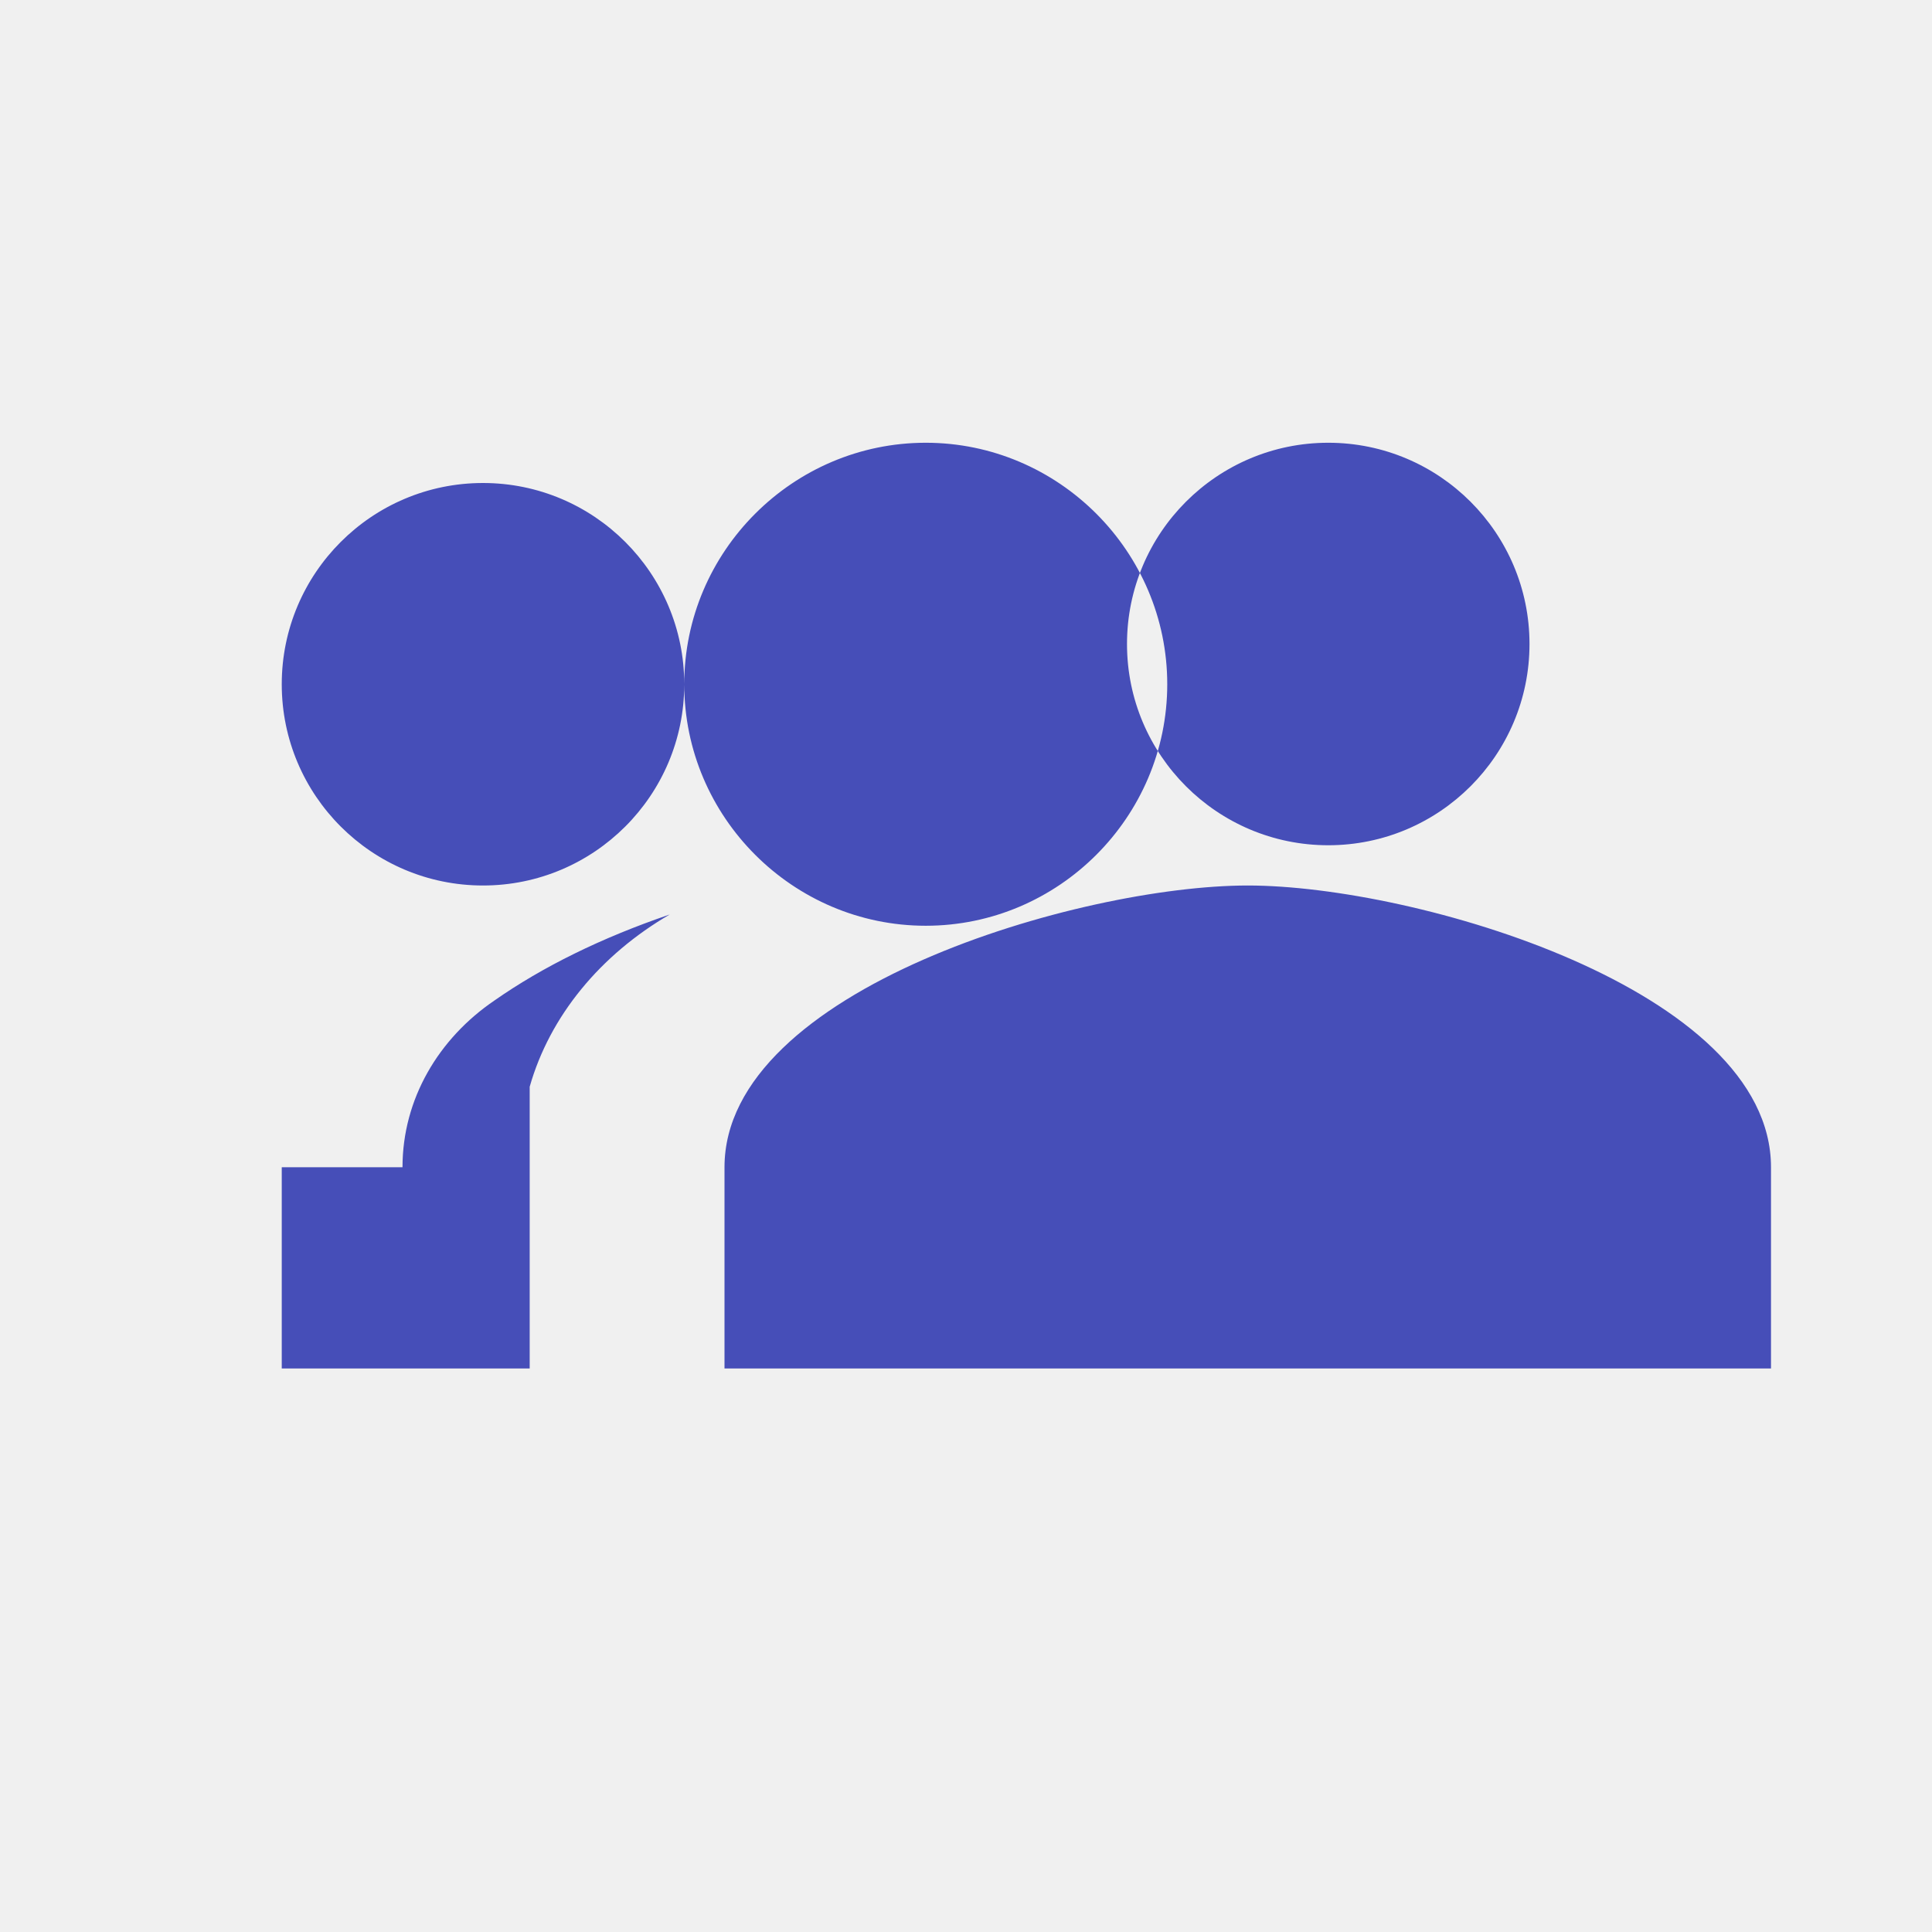
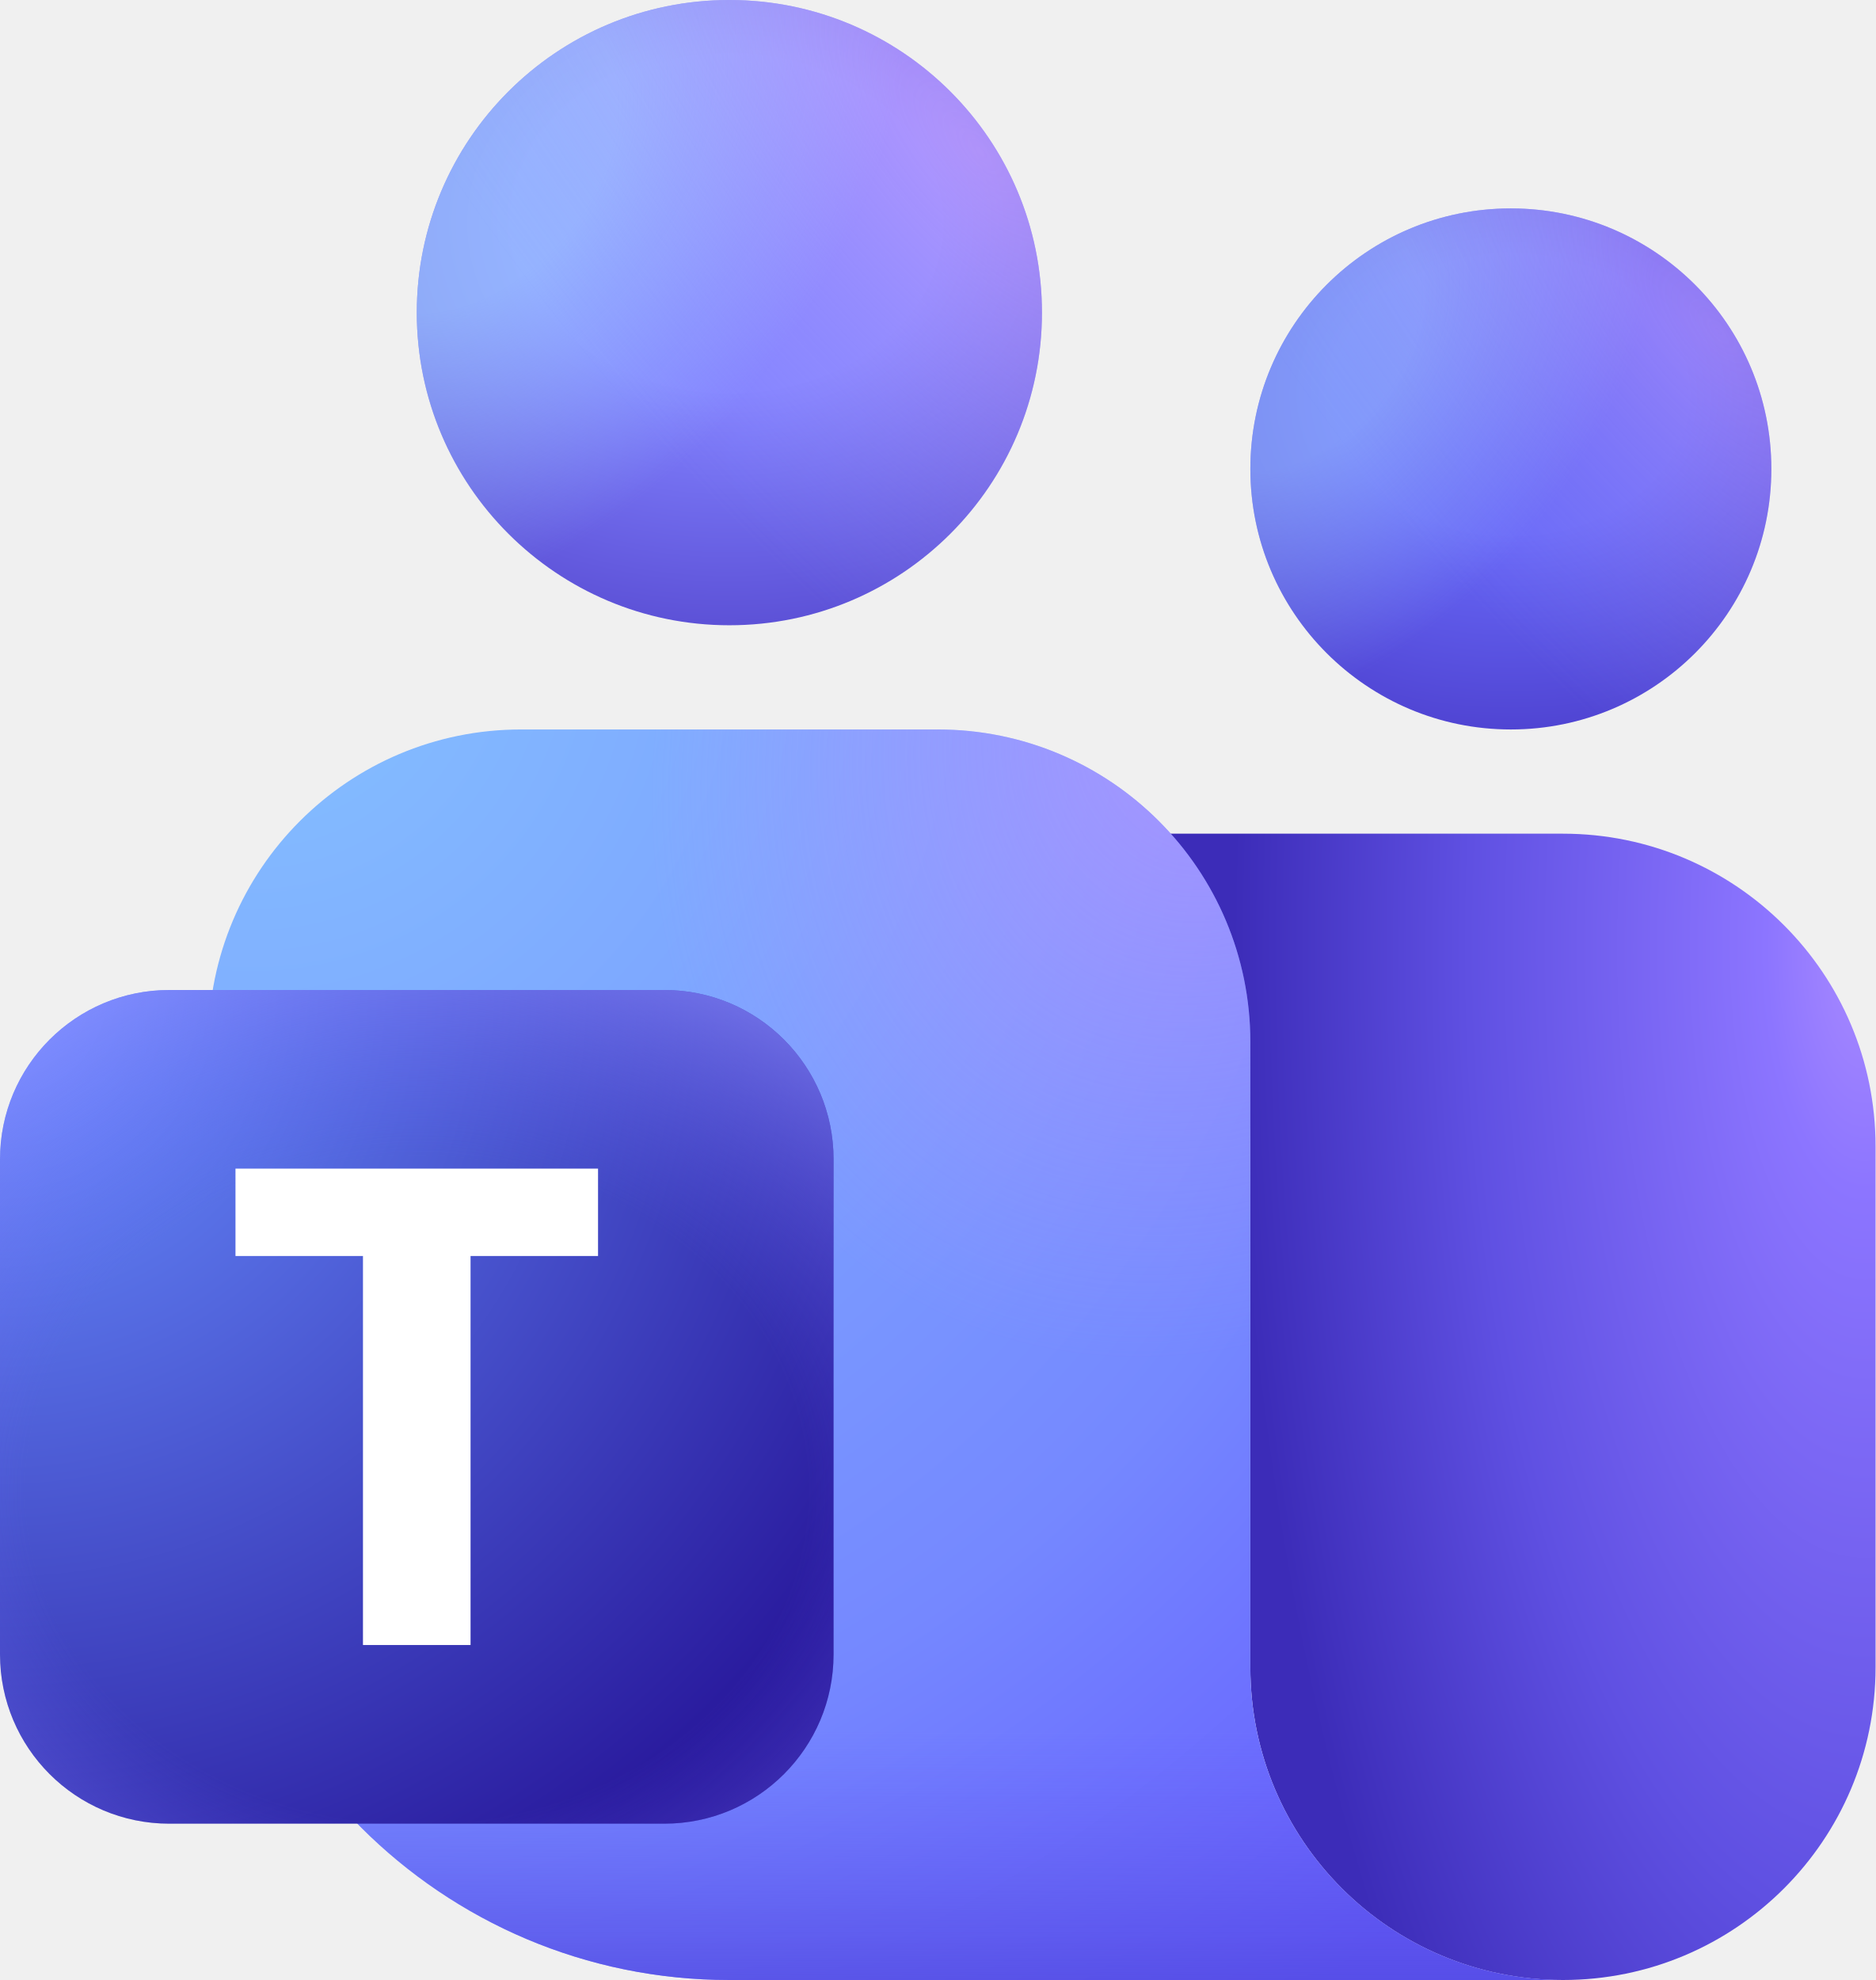
- <svg xmlns="http://www.w3.org/2000/svg" viewBox="0 0 24 24" width="24" height="24" fill="#464EB8">
-   <path d="M16.5 10.5c1.38 0 2.5-1.12 2.5-2.5s-1.12-2.5-2.5-2.5-2.5 1.12-2.5 2.5 1.12 2.5 2.5 2.5zm-5 1c-1.65 0-3-1.35-3-3s1.35-3 3-3 3 1.35 3 3-1.35 3-3 3zm-2.5 3c0-2.21 4.42-3.5 6.5-3.5s6.5 1.29 6.5 3.5v2.5h-13v-2.5zm-3-3.5c-1.38 0-2.5-1.12-2.5-2.5s1.12-2.5 2.5-2.5 2.5 1.12 2.5 2.5-1.12 2.5-2.5 2.5zm-1 3.5c0-.85.45-1.6 1.14-2.07.6-.42 1.33-.78 2.18-1.07-.86.5-1.49 1.26-1.74 2.14v3.5h-3.08v-2.5z" />
+ <svg xmlns="http://www.w3.org/2000/svg" fill="none" viewBox="4 4 36 38">
+   <path fill="url(#a)" d="M22 20h12c3.314 0 6 2.686 6 6v10c0 3.314-2.686 6-6 6s-6-2.686-6-6V26c0-3.314-2.686-6-6-6" />
+   <path fill="url(#b)" d="M8 24c0-3.314 2.686-6 6-6h8c3.314 0 6 2.686 6 6v12c0 3.314 2.686 6 6 6l-16-0c-5.523 0-10-4.477-10-10z" />
+   <path fill="url(#c)" fill-opacity=".7" d="M8 24c0-3.314 2.686-6 6-6h8c3.314 0 6 2.686 6 6v12c0 3.314 2.686 6 6 6l-16-0c-5.523 0-10-4.477-10-10z" />
+   <path fill="url(#d)" fill-opacity=".7" d="M8 24c0-3.314 2.686-6 6-6h8c3.314 0 6 2.686 6 6v12c0 3.314 2.686 6 6 6l-16-0c-5.523 0-10-4.477-10-10z" />
+   <path fill="url(#e)" d="M33 18c2.761 0 5-2.239 5-5s-2.239-5-5-5-5 2.239-5 5 2.239 5 5 5" />
+   <path fill="url(#f)" fill-opacity=".46" d="M33 18c2.761 0 5-2.239 5-5s-2.239-5-5-5-5 2.239-5 5 2.239 5 5 5" />
+   <path fill="url(#g)" fill-opacity=".4" d="M33 18c2.761 0 5-2.239 5-5s-2.239-5-5-5-5 2.239-5 5 2.239 5 5 5" />
+   <path fill="url(#h)" d="M18 16c3.314 0 6-2.686 6-6 0-3.314-2.686-6-6-6s-6 2.686-6 6c0 3.314 2.686 6 6 6" />
+   <path fill="url(#i)" fill-opacity=".6" d="M18 16c3.314 0 6-2.686 6-6 0-3.314-2.686-6-6-6s-6 2.686-6 6c0 3.314 2.686 6 6 6" />
+   <path fill="url(#j)" fill-opacity=".5" d="M18 16c3.314 0 6-2.686 6-6 0-3.314-2.686-6-6-6s-6 2.686-6 6c0 3.314 2.686 6 6 6" />
+   <rect width="16" height="16" x="4" y="23" fill="url(#k)" rx="3.25" />
+   <rect width="16" height="16" x="4" y="23" fill="url(#l)" fill-opacity=".7" rx="3.25" />
+   <path fill="#fff" d="M15.479 28.105h-2.447v7.466h-2.065v-7.466H8.52v-1.677h6.959z" />
+   <defs>
+     <radialGradient id="a" cx="0" cy="0" r="1" gradientTransform="matrix(13.4784 0 0 33.2694 39.7967 22.1739)" gradientUnits="userSpaceOnUse">
+       <stop stop-color="#a98aff" />
+       <stop offset=".14" stop-color="#8c75ff" />
+       <stop offset=".565" stop-color="#5f50e2" />
+       <stop offset=".9" stop-color="#3c2cb8" />
+     </radialGradient>
+     <radialGradient id="b" cx="0" cy="0" r="1" gradientTransform="rotate(68.1539 -7.715661 14.71356)scale(32.752 33.1231)" gradientUnits="userSpaceOnUse">
+       <stop stop-color="#85c2ff" />
+       <stop offset=".69" stop-color="#7588ff" />
+       <stop offset="1" stop-color="#6459fe" />
+     </radialGradient>
+     <radialGradient id="d" cx="0" cy="0" r="1" gradientTransform="rotate(113.326 8.092853 17.64475)scale(19.2186 15.4273)" gradientUnits="userSpaceOnUse">
+       <stop stop-color="#bd96ff" />
+       <stop offset=".687" stop-color="#bd96ff" stop-opacity="0" />
+     </radialGradient>
+     <radialGradient id="e" cx="0" cy="0" r="1" gradientTransform="matrix(0 -10 12.6216 0 32.9999 11.5714)" gradientUnits="userSpaceOnUse">
+       <stop offset=".268" stop-color="#6868f7" />
+       <stop offset="1" stop-color="#3923b1" />
+     </radialGradient>
+     <radialGradient id="f" cx="0" cy="0" r="1" gradientTransform="rotate(40.0516 -.03068196 44.87291)scale(7.14629 10.3363)" gradientUnits="userSpaceOnUse">
+       <stop offset=".271" stop-color="#a1d3ff" />
+       <stop offset=".813" stop-color="#a1d3ff" stop-opacity="0" />
+     </radialGradient>
+     <radialGradient id="g" cx="0" cy="0" r="1" gradientTransform="rotate(-41.6581 32.118 -43.41948)scale(8.51275 20.8824)" gradientUnits="userSpaceOnUse">
+       <stop stop-color="#e3acfd" />
+       <stop offset=".816" stop-color="#9fa2ff" stop-opacity="0" />
+     </radialGradient>
+     <radialGradient id="h" cx="0" cy="0" r="1" gradientTransform="matrix(0 -12 15.146 0 17.9999 8.28571)" gradientUnits="userSpaceOnUse">
+       <stop offset=".268" stop-color="#8282ff" />
+       <stop offset="1" stop-color="#3923b1" />
+     </radialGradient>
+     <radialGradient id="i" cx="0" cy="0" r="1" gradientTransform="rotate(40.0516 -3.154651 21.41641)scale(8.57554 12.4035)" gradientUnits="userSpaceOnUse">
+       <stop offset=".271" stop-color="#a1d3ff" />
+       <stop offset=".813" stop-color="#a1d3ff" stop-opacity="0" />
+     </radialGradient>
+     <radialGradient id="j" cx="0" cy="0" r="1" gradientTransform="rotate(-41.6581 20.3818 -26.51566)scale(10.2153 25.0589)" gradientUnits="userSpaceOnUse">
+       <stop stop-color="#e3acfd" />
+       <stop offset=".816" stop-color="#9fa2ff" stop-opacity="0" />
+     </radialGradient>
+     <radialGradient id="k" cx="0" cy="0" r="1" gradientTransform="rotate(45 -25.76346 16.32843)scale(22.6274)" gradientUnits="userSpaceOnUse">
+       <stop offset=".047" stop-color="#688eff" />
+       <stop offset=".947" stop-color="#230f94" />
+     </radialGradient>
+     <radialGradient id="l" cx="0" cy="0" r="1" gradientTransform="matrix(0 11.2 -13.0702 0 12 32.6)" gradientUnits="userSpaceOnUse">
+       <stop offset=".571" stop-color="#6965f6" stop-opacity="0" />
+       <stop offset="1" stop-color="#8f8fff" />
+     </radialGradient>
+     <linearGradient id="c" x1="20.594" x2="20.594" y1="18" y2="42" gradientUnits="userSpaceOnUse">
+       <stop offset=".801" stop-color="#6864f6" stop-opacity="0" />
+       <stop offset="1" stop-color="#5149de" />
+     </linearGradient>
+   </defs>
</svg>
